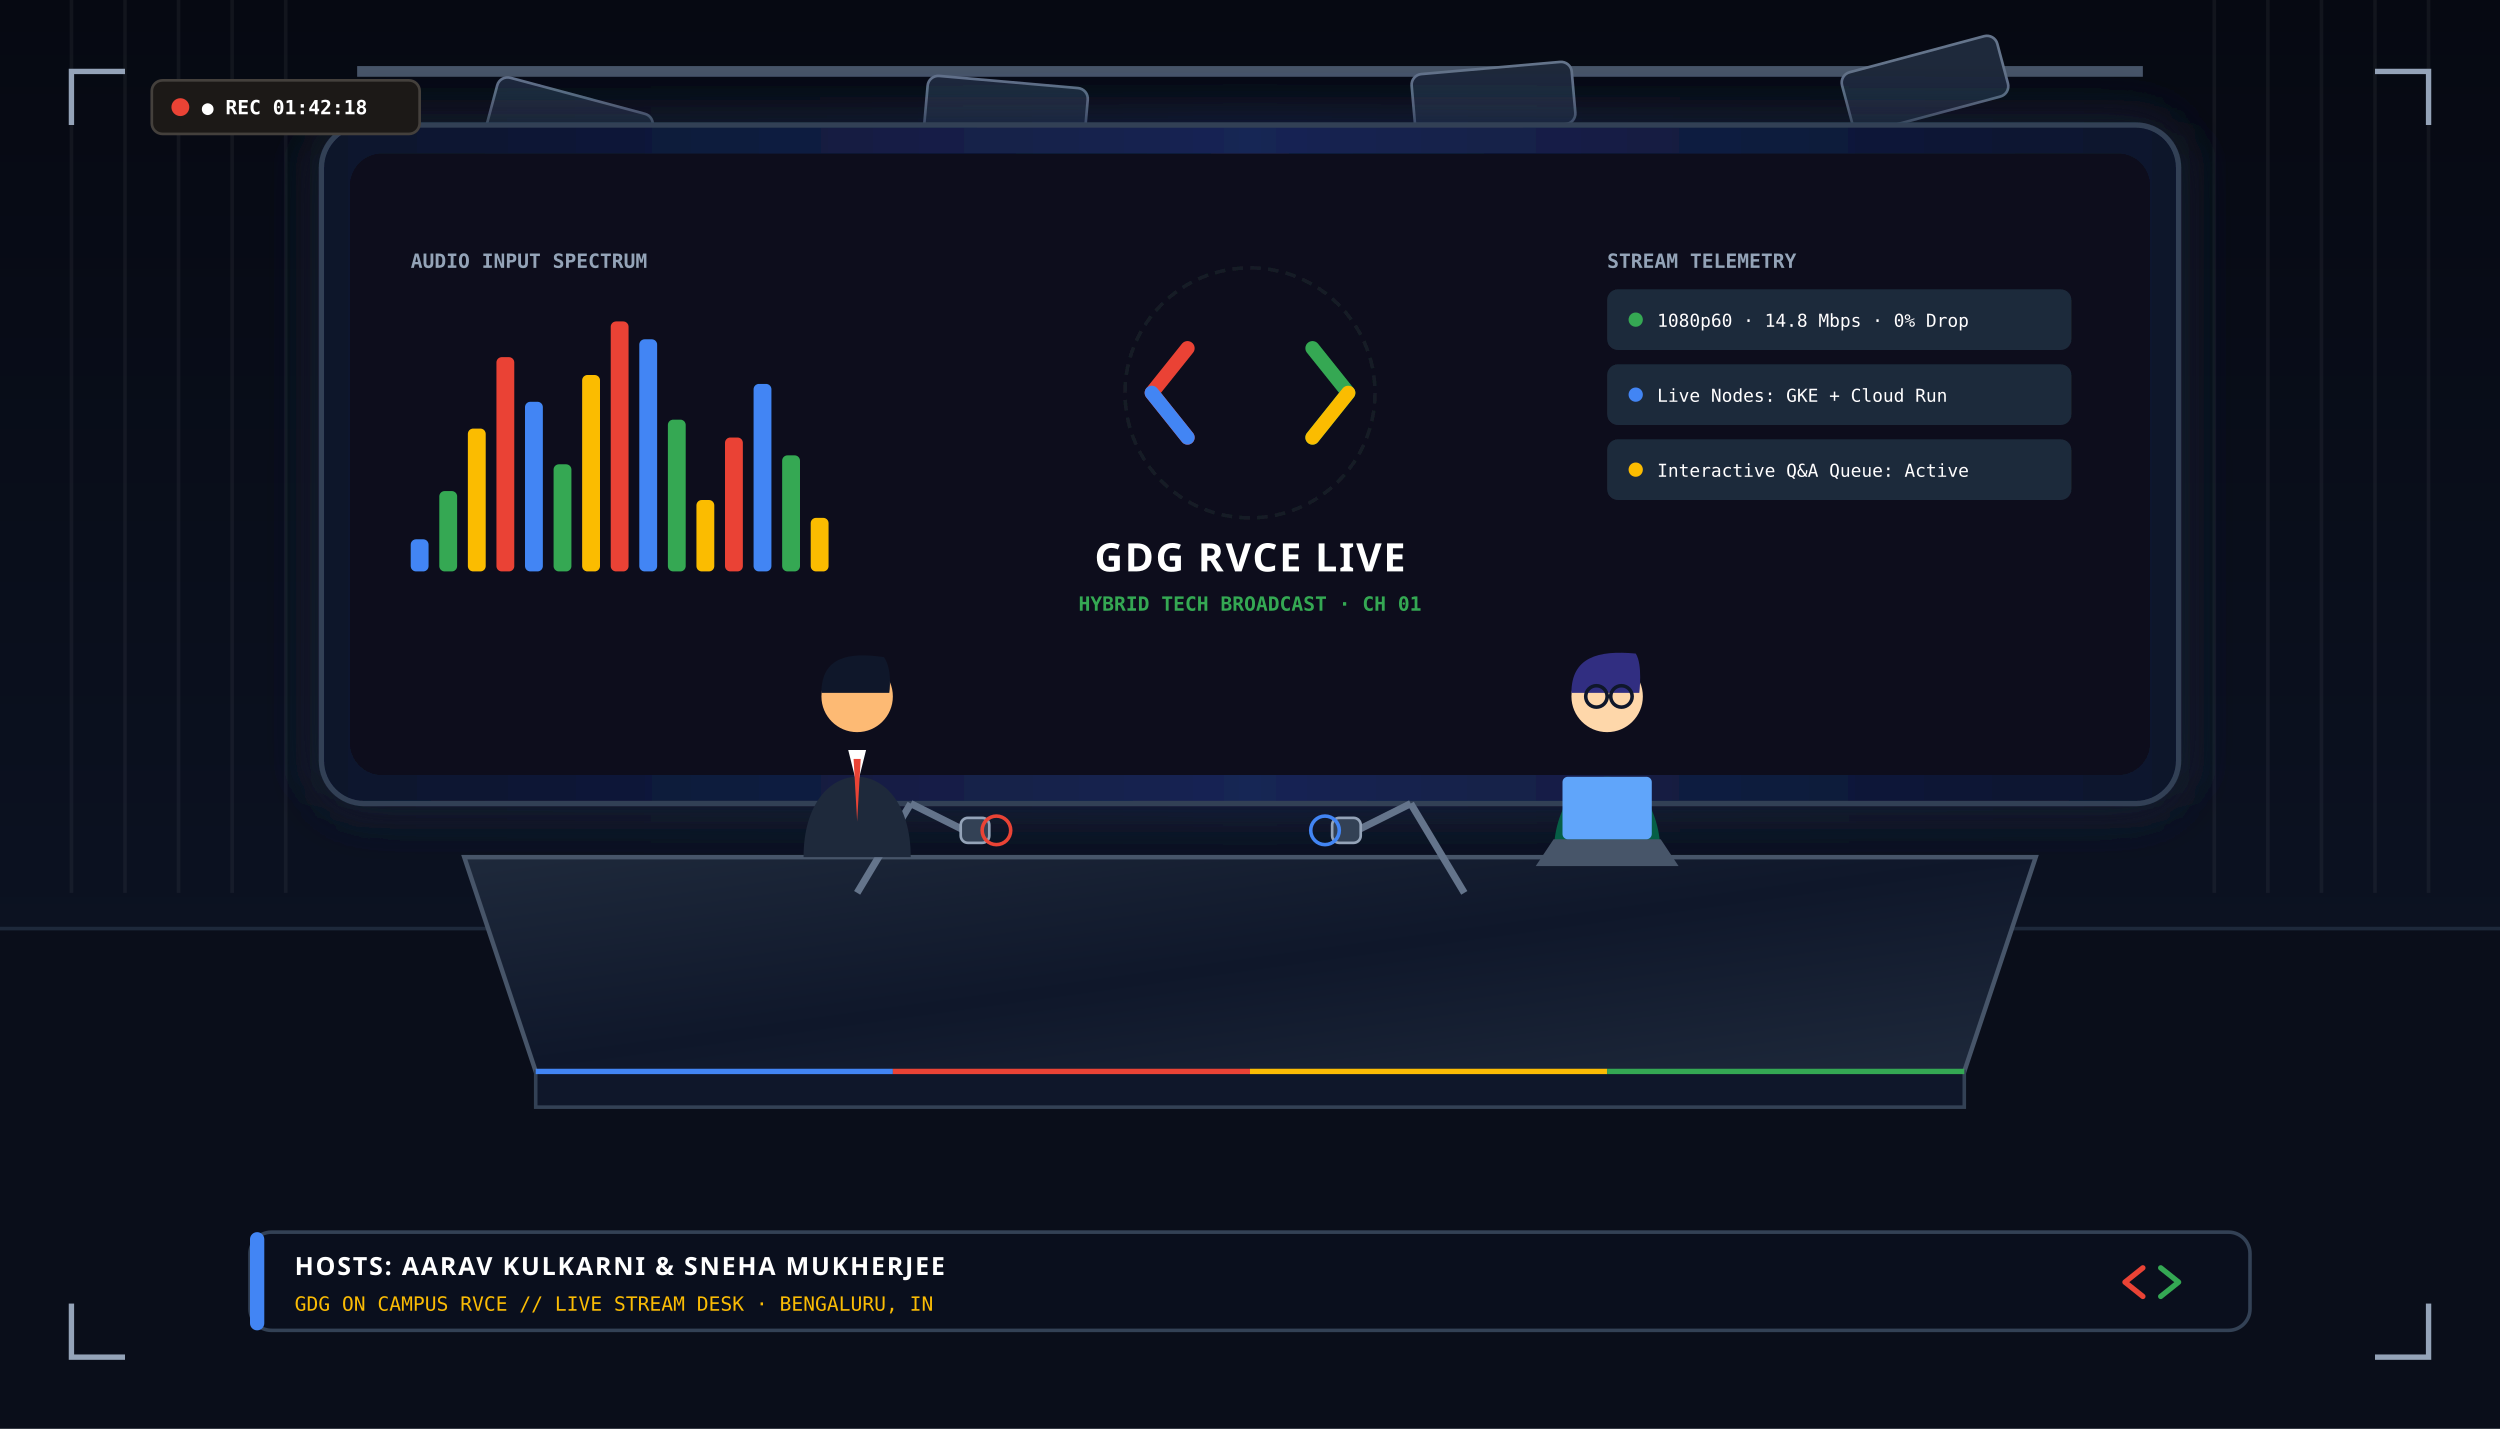
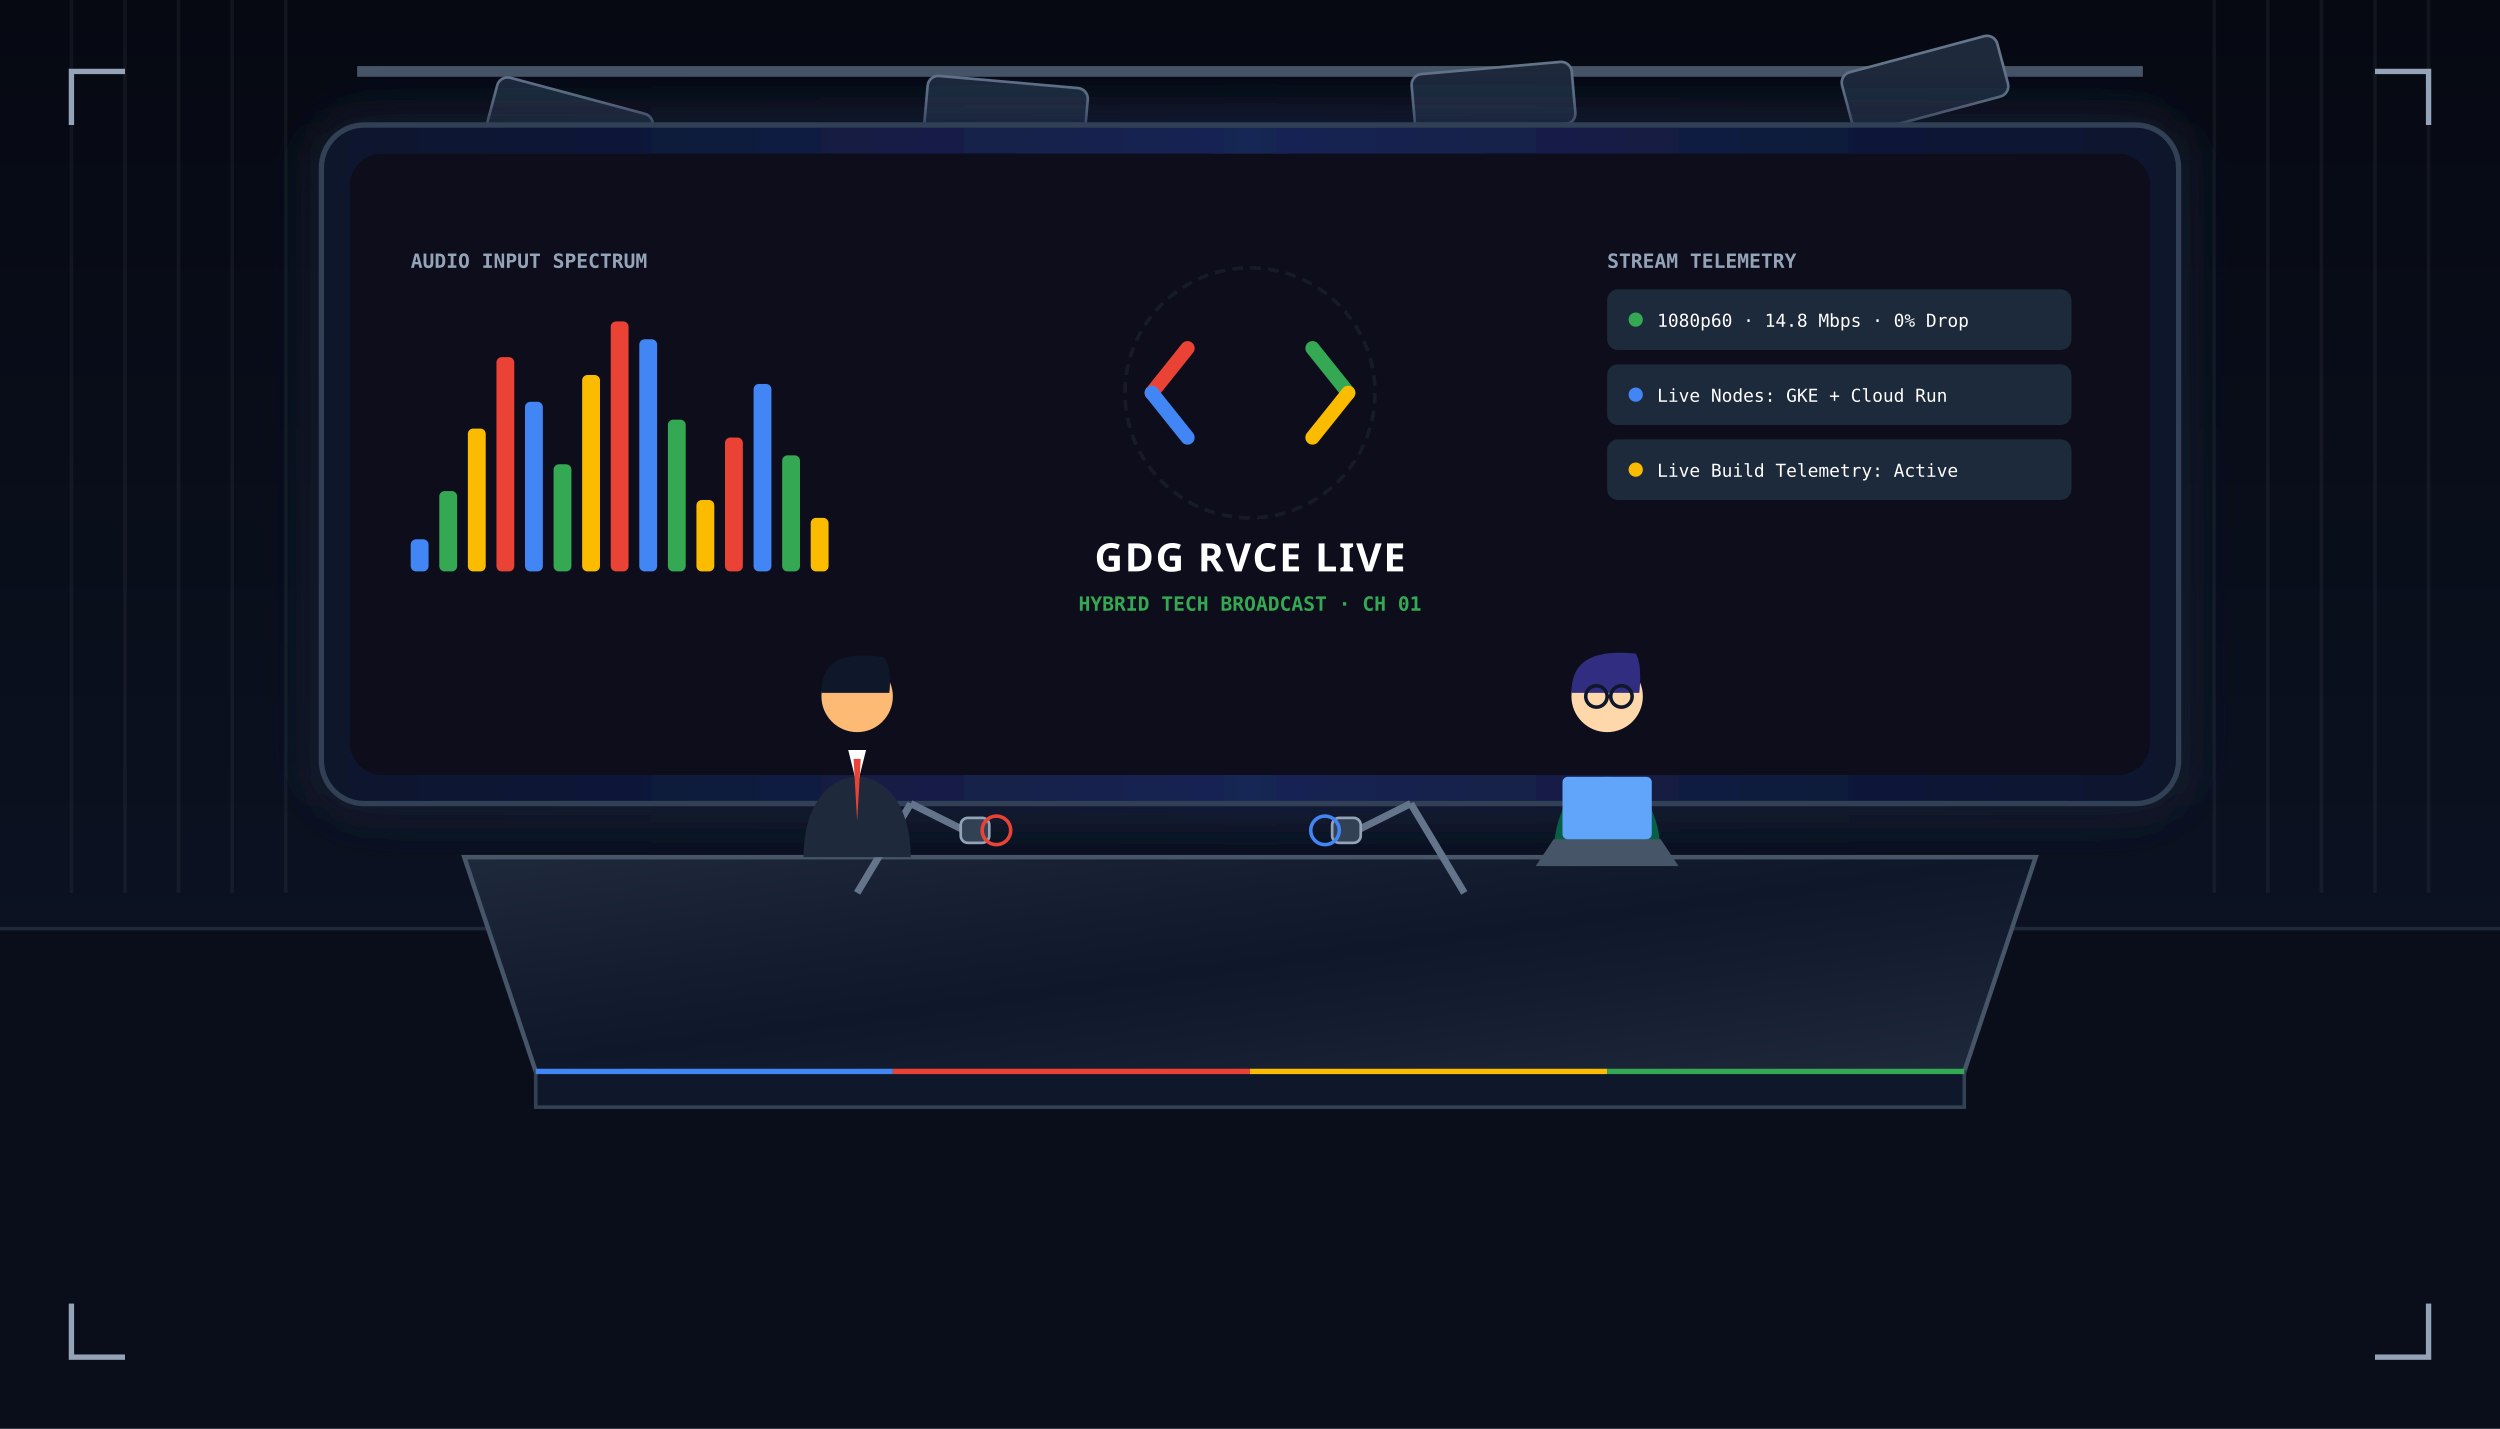
<svg xmlns="http://www.w3.org/2000/svg" viewBox="0 0 1400 800" fill="none">
  <defs>
    <linearGradient id="studioBg" x1="0" y1="0" x2="0" y2="1">
      <stop offset="0%" stop-color="#060912" />
      <stop offset="60%" stop-color="#0B1120" />
      <stop offset="100%" stop-color="#111827" />
    </linearGradient>
    <linearGradient id="ledWall" x1="0" y1="0" x2="1" y2="0">
      <stop offset="0%" stop-color="#0B132B" />
      <stop offset="50%" stop-color="#172554" />
      <stop offset="100%" stop-color="#0B132B" />
    </linearGradient>
    <linearGradient id="studioDeskGrad" x1="0" y1="0" x2="1" y2="1">
      <stop offset="0%" stop-color="#1E293B" />
      <stop offset="50%" stop-color="#0F172A" />
      <stop offset="100%" stop-color="#1E293B" />
    </linearGradient>
    <filter id="bloomStudio" x="-10%" y="-10%" width="120%" height="120%">
      <feGaussianBlur stdDeviation="15" result="glow" />
      <feComposite in="SourceGraphic" in2="glow" operator="over" />
    </filter>
  </defs>
  <rect width="1400" height="800" fill="url(#studioBg)" />
  <g stroke="rgba(255,255,255,0.05)" stroke-width="2">
    <line x1="40" y1="0" x2="40" y2="500" />
    <line x1="70" y1="0" x2="70" y2="500" />
    <line x1="100" y1="0" x2="100" y2="500" />
    <line x1="130" y1="0" x2="130" y2="500" />
    <line x1="160" y1="0" x2="160" y2="500" />
    <line x1="1240" y1="0" x2="1240" y2="500" />
    <line x1="1270" y1="0" x2="1270" y2="500" />
    <line x1="1300" y1="0" x2="1300" y2="500" />
    <line x1="1330" y1="0" x2="1330" y2="500" />
    <line x1="1360" y1="0" x2="1360" y2="500" />
  </g>
  <line x1="200" y1="40" x2="1200" y2="40" stroke="#475569" stroke-width="6" />
  <g>
    <rect x="280" y="42" width="90" height="35" rx="6" fill="#1E293B" stroke="#64748B" stroke-width="1.5" transform="rotate(15 280 42)" />
    <rect x="520" y="42" width="90" height="35" rx="6" fill="#1E293B" stroke="#64748B" stroke-width="1.5" transform="rotate(5 520 42)" />
    <rect x="790" y="42" width="90" height="35" rx="6" fill="#1E293B" stroke="#64748B" stroke-width="1.5" transform="rotate(-5 790 42)" />
    <rect x="1030" y="42" width="90" height="35" rx="6" fill="#1E293B" stroke="#64748B" stroke-width="1.5" transform="rotate(-15 1030 42)" />
  </g>
  <g filter="url(#bloomStudio)">
    <rect x="180" y="70" width="1040" height="380" rx="24" fill="url(#ledWall)" stroke="#334155" stroke-width="3" />
    <rect x="196" y="86" width="1008" height="348" rx="18" fill="#0A0E1A" />
    <g transform="translate(230, 180)">
      <text x="0" y="-30" font-family="monospace" font-size="11" font-weight="bold" fill="#94A3B8">AUDIO INPUT SPECTRUM</text>
      <rect x="0" y="122" width="10" height="18" rx="3" fill="#4285F4" />
      <rect x="16" y="95" width="10" height="45" rx="3" fill="#34A853" />
      <rect x="32" y="60" width="10" height="80" rx="3" fill="#FBBC04" />
      <rect x="48" y="20" width="10" height="120" rx="3" fill="#EA4335" />
      <rect x="64" y="45" width="10" height="95" rx="3" fill="#4285F4" />
      <rect x="80" y="80" width="10" height="60" rx="3" fill="#34A853" />
      <rect x="96" y="30" width="10" height="110" rx="3" fill="#FBBC04" />
      <rect x="112" y="0" width="10" height="140" rx="3" fill="#EA4335" />
      <rect x="128" y="10" width="10" height="130" rx="3" fill="#4285F4" />
      <rect x="144" y="55" width="10" height="85" rx="3" fill="#34A853" />
      <rect x="160" y="100" width="10" height="40" rx="3" fill="#FBBC04" />
      <rect x="176" y="65" width="10" height="75" rx="3" fill="#EA4335" />
      <rect x="192" y="35" width="10" height="105" rx="3" fill="#4285F4" />
      <rect x="208" y="75" width="10" height="65" rx="3" fill="#34A853" />
      <rect x="224" y="110" width="10" height="30" rx="3" fill="#FBBC04" />
    </g>
    <g transform="translate(580, 140)">
      <circle cx="120" cy="80" r="70" fill="none" stroke="rgba(255,255,255,0.06)" stroke-width="2" stroke-dasharray="6 4" />
-       <path d="M85 55L65 80L85 105" stroke="#EA4335" stroke-width="8" stroke-linecap="round" stroke-linejoin="round" />
+       <path d="M85 55L65 80" stroke="#EA4335" stroke-width="8" stroke-linecap="round" stroke-linejoin="round" />
      <path d="M65 80L85 105" stroke="#4285F4" stroke-width="8" stroke-linecap="round" stroke-linejoin="round" />
-       <path d="M155 55L175 80L155 105" stroke="#34A853" stroke-width="8" stroke-linecap="round" stroke-linejoin="round" />
+       <path d="M155 55L175 80" stroke="#34A853" stroke-width="8" stroke-linecap="round" stroke-linejoin="round" />
      <path d="M175 80L155 105" stroke="#FBBC04" stroke-width="8" stroke-linecap="round" stroke-linejoin="round" />
      <text x="120" y="180" font-family="sans-serif" font-size="22" font-weight="900" fill="#FFFFFF" text-anchor="middle" letter-spacing="1">GDG RVCE LIVE</text>
      <text x="120" y="202" font-family="monospace" font-size="11" font-weight="bold" fill="#34A853" text-anchor="middle">HYBRID TECH BROADCAST · CH 01</text>
    </g>
    <g transform="translate(900, 130)">
      <text x="0" y="20" font-family="monospace" font-size="11" font-weight="bold" fill="#94A3B8">STREAM TELEMETRY</text>
      <rect x="0" y="32" width="260" height="34" rx="6" fill="#1E293B" />
      <circle cx="16" cy="49" r="4" fill="#34A853" />
      <text x="28" y="53" font-family="monospace" font-size="10" fill="#FFFFFF">1080p60 · 14.8 Mbps · 0% Drop</text>
      <rect x="0" y="74" width="260" height="34" rx="6" fill="#1E293B" />
      <circle cx="16" cy="91" r="4" fill="#4285F4" />
      <text x="28" y="95" font-family="monospace" font-size="10" fill="#FFFFFF">Live Nodes: GKE + Cloud Run</text>
      <rect x="0" y="116" width="260" height="34" rx="6" fill="#1E293B" />
      <circle cx="16" cy="133" r="4" fill="#FBBC04" />
-       <text x="28" y="137" font-family="monospace" font-size="10" fill="#FFFFFF">Interactive Q&amp;A Queue: Active</text>
+       <text x="28" y="137" font-family="monospace" font-size="10" fill="#FFFFFF">Live Build Telemetry: Active</text>
    </g>
  </g>
  <rect x="0" y="520" width="1400" height="280" fill="#0A0E1A" />
  <line x1="0" y1="520" x2="1400" y2="520" stroke="#1E293B" stroke-width="2" />
  <g transform="translate(260, 440)">
    <polygon points="40,160 840,160 880,40 0,40" fill="url(#studioDeskGrad)" stroke="#475569" stroke-width="2.5" />
    <polygon points="40,160 840,160 840,180 40,180" fill="#0F172A" stroke="#334155" stroke-width="2" />
    <line x1="40" y1="160" x2="240" y2="160" stroke="#4285F4" stroke-width="3" />
    <line x1="240" y1="160" x2="440" y2="160" stroke="#EA4335" stroke-width="3" />
    <line x1="440" y1="160" x2="640" y2="160" stroke="#FBBC04" stroke-width="3" />
    <line x1="640" y1="160" x2="840" y2="160" stroke="#34A853" stroke-width="3" />
    <g transform="translate(220, -10)">
      <line x1="0" y1="70" x2="30" y2="20" stroke="#64748B" stroke-width="4" />
      <line x1="30" y1="20" x2="60" y2="35" stroke="#64748B" stroke-width="4" />
      <rect x="58" y="28" width="16" height="14" rx="4" fill="#334155" stroke="#94A3B8" stroke-width="1.5" />
      <circle cx="78" cy="35" r="8" fill="none" stroke="#EA4335" stroke-width="2" />
    </g>
    <g transform="translate(560, -10)">
      <line x1="0" y1="70" x2="-30" y2="20" stroke="#64748B" stroke-width="4" />
      <line x1="-30" y1="20" x2="-60" y2="35" stroke="#64748B" stroke-width="4" />
      <rect x="-74" y="28" width="16" height="14" rx="4" fill="#334155" stroke="#94A3B8" stroke-width="1.5" />
      <circle cx="-78" cy="35" r="8" fill="none" stroke="#4285F4" stroke-width="2" />
    </g>
    <g transform="translate(180, -90)">
      <path d="M10 130C10 70 70 70 70 130Z" fill="#1E293B" />
      <polygon points="35,70 45,70 40,90" fill="#FFFFFF" />
      <polygon points="38,75 42,75 40,110" fill="#EA4335" />
      <circle cx="40" cy="40" r="20" fill="#FDBA74" />
      <path d="M20 38C20 18 35 15 55 18C60 25 58 38 58 38Z" fill="#0F172A" />
    </g>
    <g transform="translate(600, -90)">
      <path d="M10 130C10 70 70 70 70 130Z" fill="#065F46" />
      <circle cx="40" cy="40" r="20" fill="#FED7AA" />
      <path d="M20 38C20 18 35 14 56 16C60 22 58 38 58 38Z" fill="#312E81" />
      <circle cx="34" cy="40" r="6" fill="none" stroke="#0F172A" stroke-width="2" />
      <circle cx="48" cy="40" r="6" fill="none" stroke="#0F172A" stroke-width="2" />
      <line x1="40" y1="40" x2="42" y2="40" stroke="#0F172A" stroke-width="2" />
      <polygon points="10,120 70,120 80,135 0,135" fill="#475569" />
      <rect x="15" y="85" width="50" height="35" rx="3" fill="#60A5FA" />
    </g>
  </g>
  <path d="M40 70V40H70" stroke="#94A3B8" stroke-width="3" fill="none" />
  <path d="M1360 70V40H1330" stroke="#94A3B8" stroke-width="3" fill="none" />
  <path d="M40 730V760H70" stroke="#94A3B8" stroke-width="3" fill="none" />
  <path d="M1360 730V760H1330" stroke="#94A3B8" stroke-width="3" fill="none" />
-   <g transform="translate(85, 45)">
-     <rect x="0" y="0" width="150" height="30" rx="6" fill="#1C1917" stroke="#44403C" stroke-width="1.5" />
-     <circle cx="16" cy="15" r="5" fill="#EA4335" />
-     <text x="28" y="19" font-family="monospace" font-size="11" font-weight="900" fill="#FFFFFF">● REC 01:42:18</text>
-   </g>
-   <g transform="translate(140, 690)">
-     <rect x="0" y="0" width="1120" height="55" rx="12" fill="#0A0F1D" stroke="#334155" stroke-width="2" />
-     <rect x="0" y="0" width="8" height="55" rx="4" fill="#4285F4" />
-     <text x="25" y="24" font-family="sans-serif" font-size="14" font-weight="900" fill="#FFFFFF" letter-spacing="1">HOSTS: AARAV KULKARNI &amp; SNEHA MUKHERJEE</text>
-     <text x="25" y="44" font-family="monospace" font-size="11" fill="#FBBC04">GDG ON CAMPUS RVCE // LIVE STREAM DESK · BENGALURU, IN</text>
-     <path d="M1070 20L1080 28L1070 36" stroke="#34A853" stroke-width="3" stroke-linecap="round" stroke-linejoin="round" />
-     <path d="M1060 20L1050 28L1060 36" stroke="#EA4335" stroke-width="3" stroke-linecap="round" stroke-linejoin="round" />
-   </g>
</svg>
